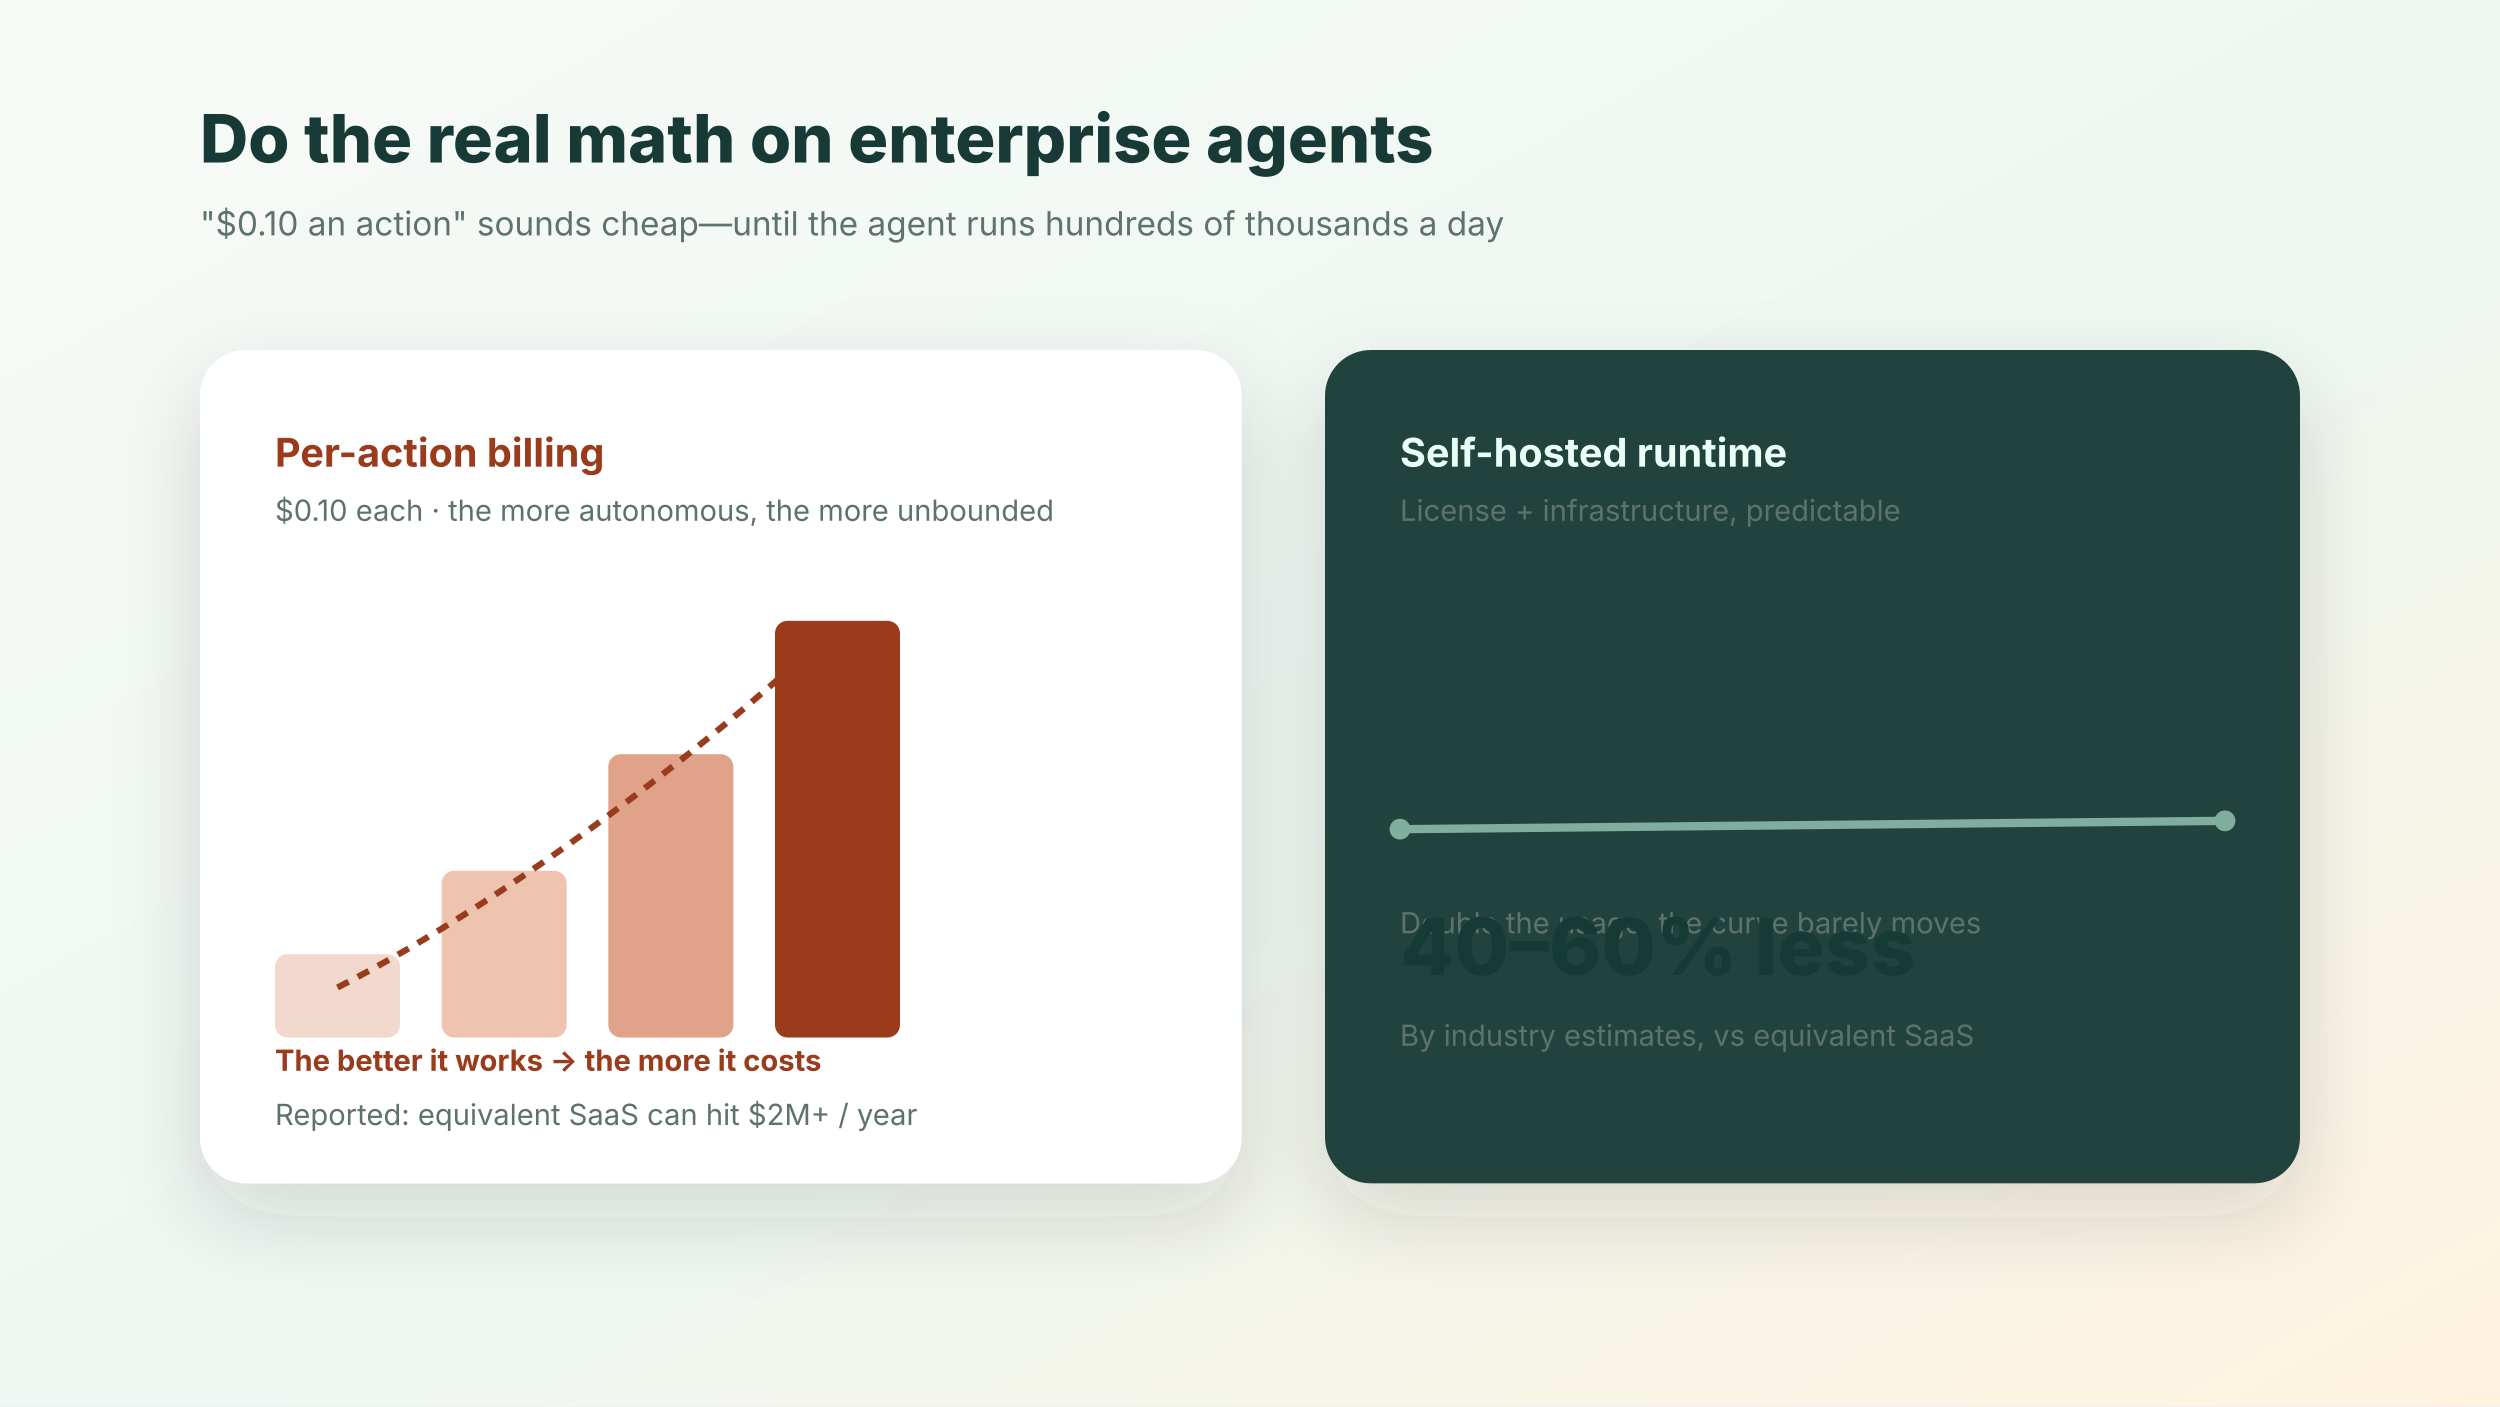
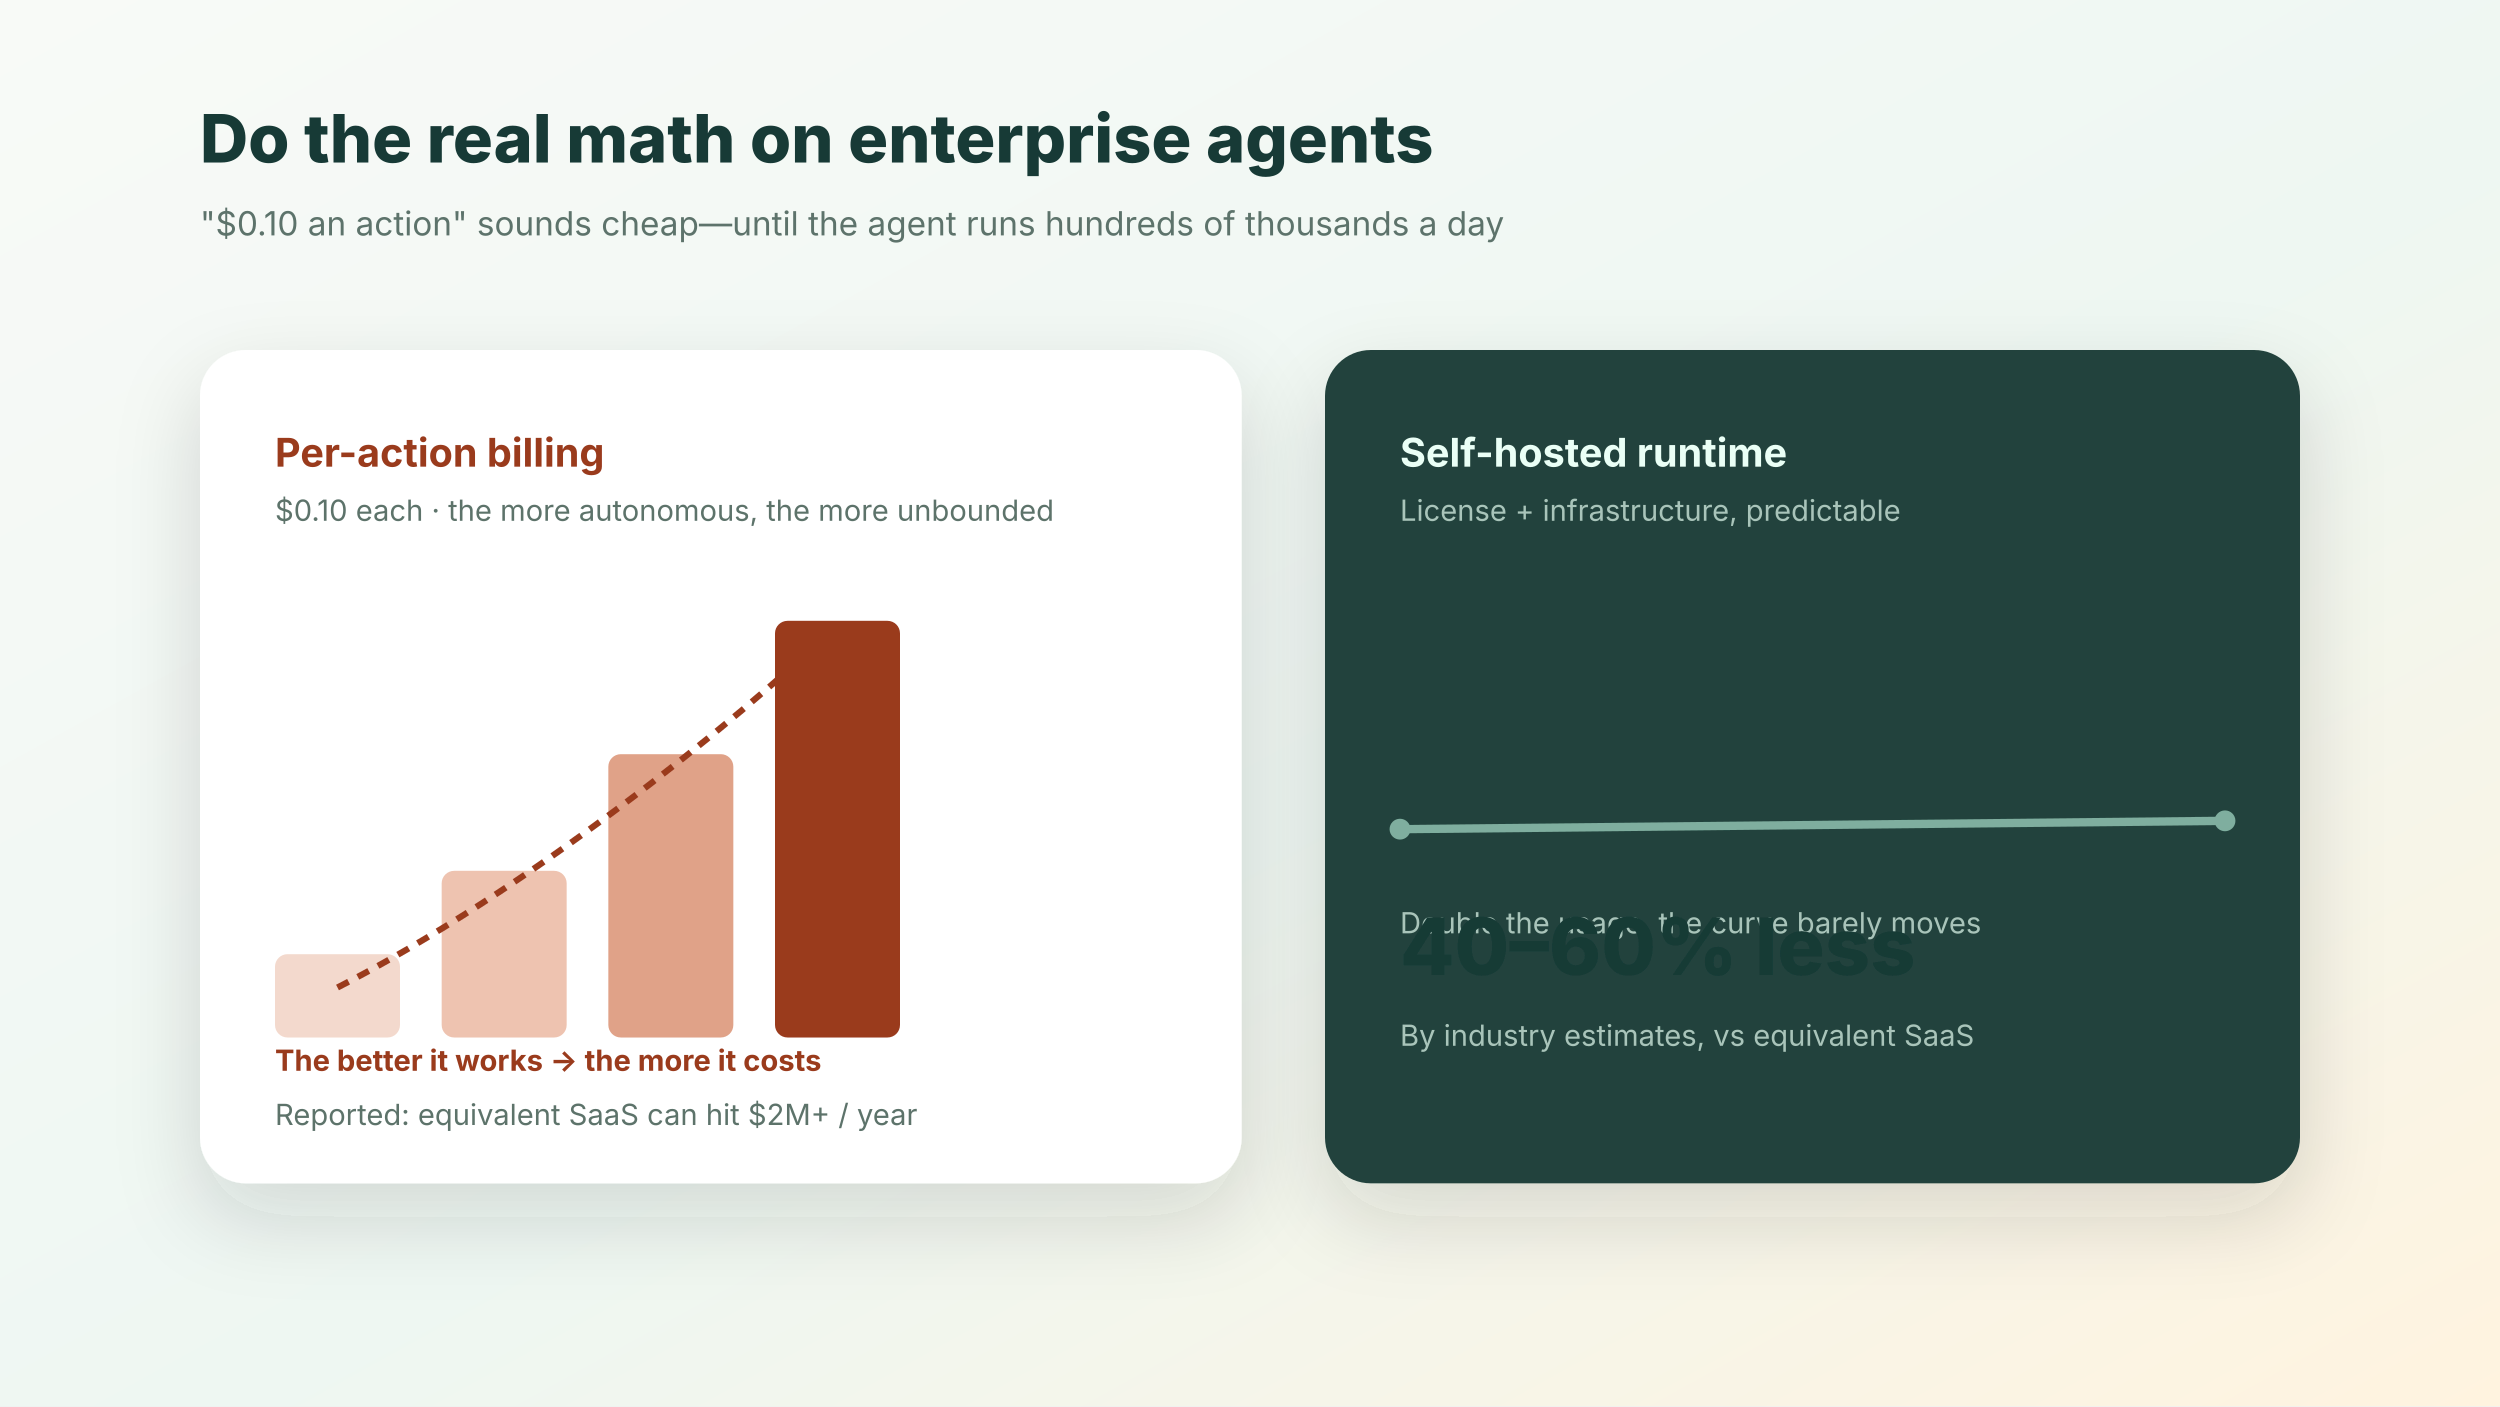
<svg xmlns="http://www.w3.org/2000/svg" viewBox="0 0 1200 675" role="img" aria-label="An unpredictable per-action bill versus the predictable cost of a self-hosted runtime">
  <defs>
    <linearGradient id="bg" x1="0" x2="1" y1="0" y2="1">
      <stop stop-color="#f8faf7" />
      <stop offset=".55" stop-color="#eef7f2" />
      <stop offset="1" stop-color="#fff3df" />
    </linearGradient>
    <filter id="shadow" x="-20%" y="-20%" width="140%" height="150%">
      <feDropShadow dx="0" dy="16" stdDeviation="20" flood-color="#24342f" flood-opacity=".15" />
    </filter>
    <style>
      text{font-family:-apple-system,BlinkMacSystemFont,"Segoe UI",sans-serif;fill:#173a36}
      .tiny{font-size:16px;fill:#5d736b}.label{font-size:19px;font-weight:720}.invert{fill:#eafff6}.soft{fill:#5d736b;font-size:14px}
      .warn{fill:#9a3b1f}.ok{fill:#1f6b4a}
    </style>
  </defs>
  <rect width="1200" height="675" fill="url(#bg)" />
  <text x="96" y="78" font-size="32" font-weight="780">Do the real math on enterprise agents</text>
  <text x="96" y="113" class="tiny">"$0.10 an action" sounds cheap—until the agent runs hundreds of thousands a day</text>
  <g transform="translate(96 168)" filter="url(#shadow)">
    <rect width="500" height="400" rx="22" fill="#ffffff" />
    <text x="36" y="56" class="label warn">Per-action billing</text>
    <text x="36" y="82" class="soft">$0.10 each · the more autonomous, the more unbounded</text>
    <g transform="translate(36 110)">
      <rect x="0" y="180" width="60" height="40" rx="6" fill="#f3d9cd" />
      <rect x="80" y="140" width="60" height="80" rx="6" fill="#eec3b0" />
      <rect x="160" y="84" width="60" height="136" rx="6" fill="#e0a288" />
      <rect x="240" y="20" width="60" height="200" rx="6" fill="#9a3b1f" />
      <path d="M30 196 C 120 150, 220 70, 270 22" fill="none" stroke="#9a3b1f" stroke-width="3" stroke-dasharray="6 5" />
    </g>
    <text x="36" y="346" class="soft warn" font-weight="700">The better it works → the more it costs</text>
    <text x="36" y="372" class="soft">Reported: equivalent SaaS can hit $2M+ / year</text>
  </g>
  <g transform="translate(636 168)" filter="url(#shadow)">
    <rect width="468" height="400" rx="22" fill="#22433d" />
    <text x="36" y="56" class="label invert">Self-hosted runtime</text>
-     <text x="36" y="82" class="soft" fill="#a9c4ba">License + infrastructure, predictable</text>
+     <text x="36" y="82" class="soft" style="fill:#a9c4ba">License + infrastructure, predictable</text>
    <g transform="translate(36 110)">
      <line x1="0" y1="120" x2="396" y2="116" stroke="#7fae9f" stroke-width="4" />
      <circle cx="0" cy="120" r="5" fill="#7fae9f" />
      <circle cx="396" cy="116" r="5" fill="#7fae9f" />
-       <text x="0" y="170" class="soft" fill="#a9c4ba">Double the usage, the curve barely moves</text>
+       <text x="0" y="170" class="soft" style="fill:#a9c4ba">Double the usage, the curve barely moves</text>
    </g>
    <g transform="translate(36 300)">
      <text x="0" y="0" font-size="38" font-weight="820" fill="#e8b04b">40–60% less</text>
-       <text x="0" y="34" class="soft" fill="#a9c4ba">By industry estimates, vs equivalent SaaS</text>
+       <text x="0" y="34" class="soft" style="fill:#a9c4ba">By industry estimates, vs equivalent SaaS</text>
    </g>
  </g>
</svg>
